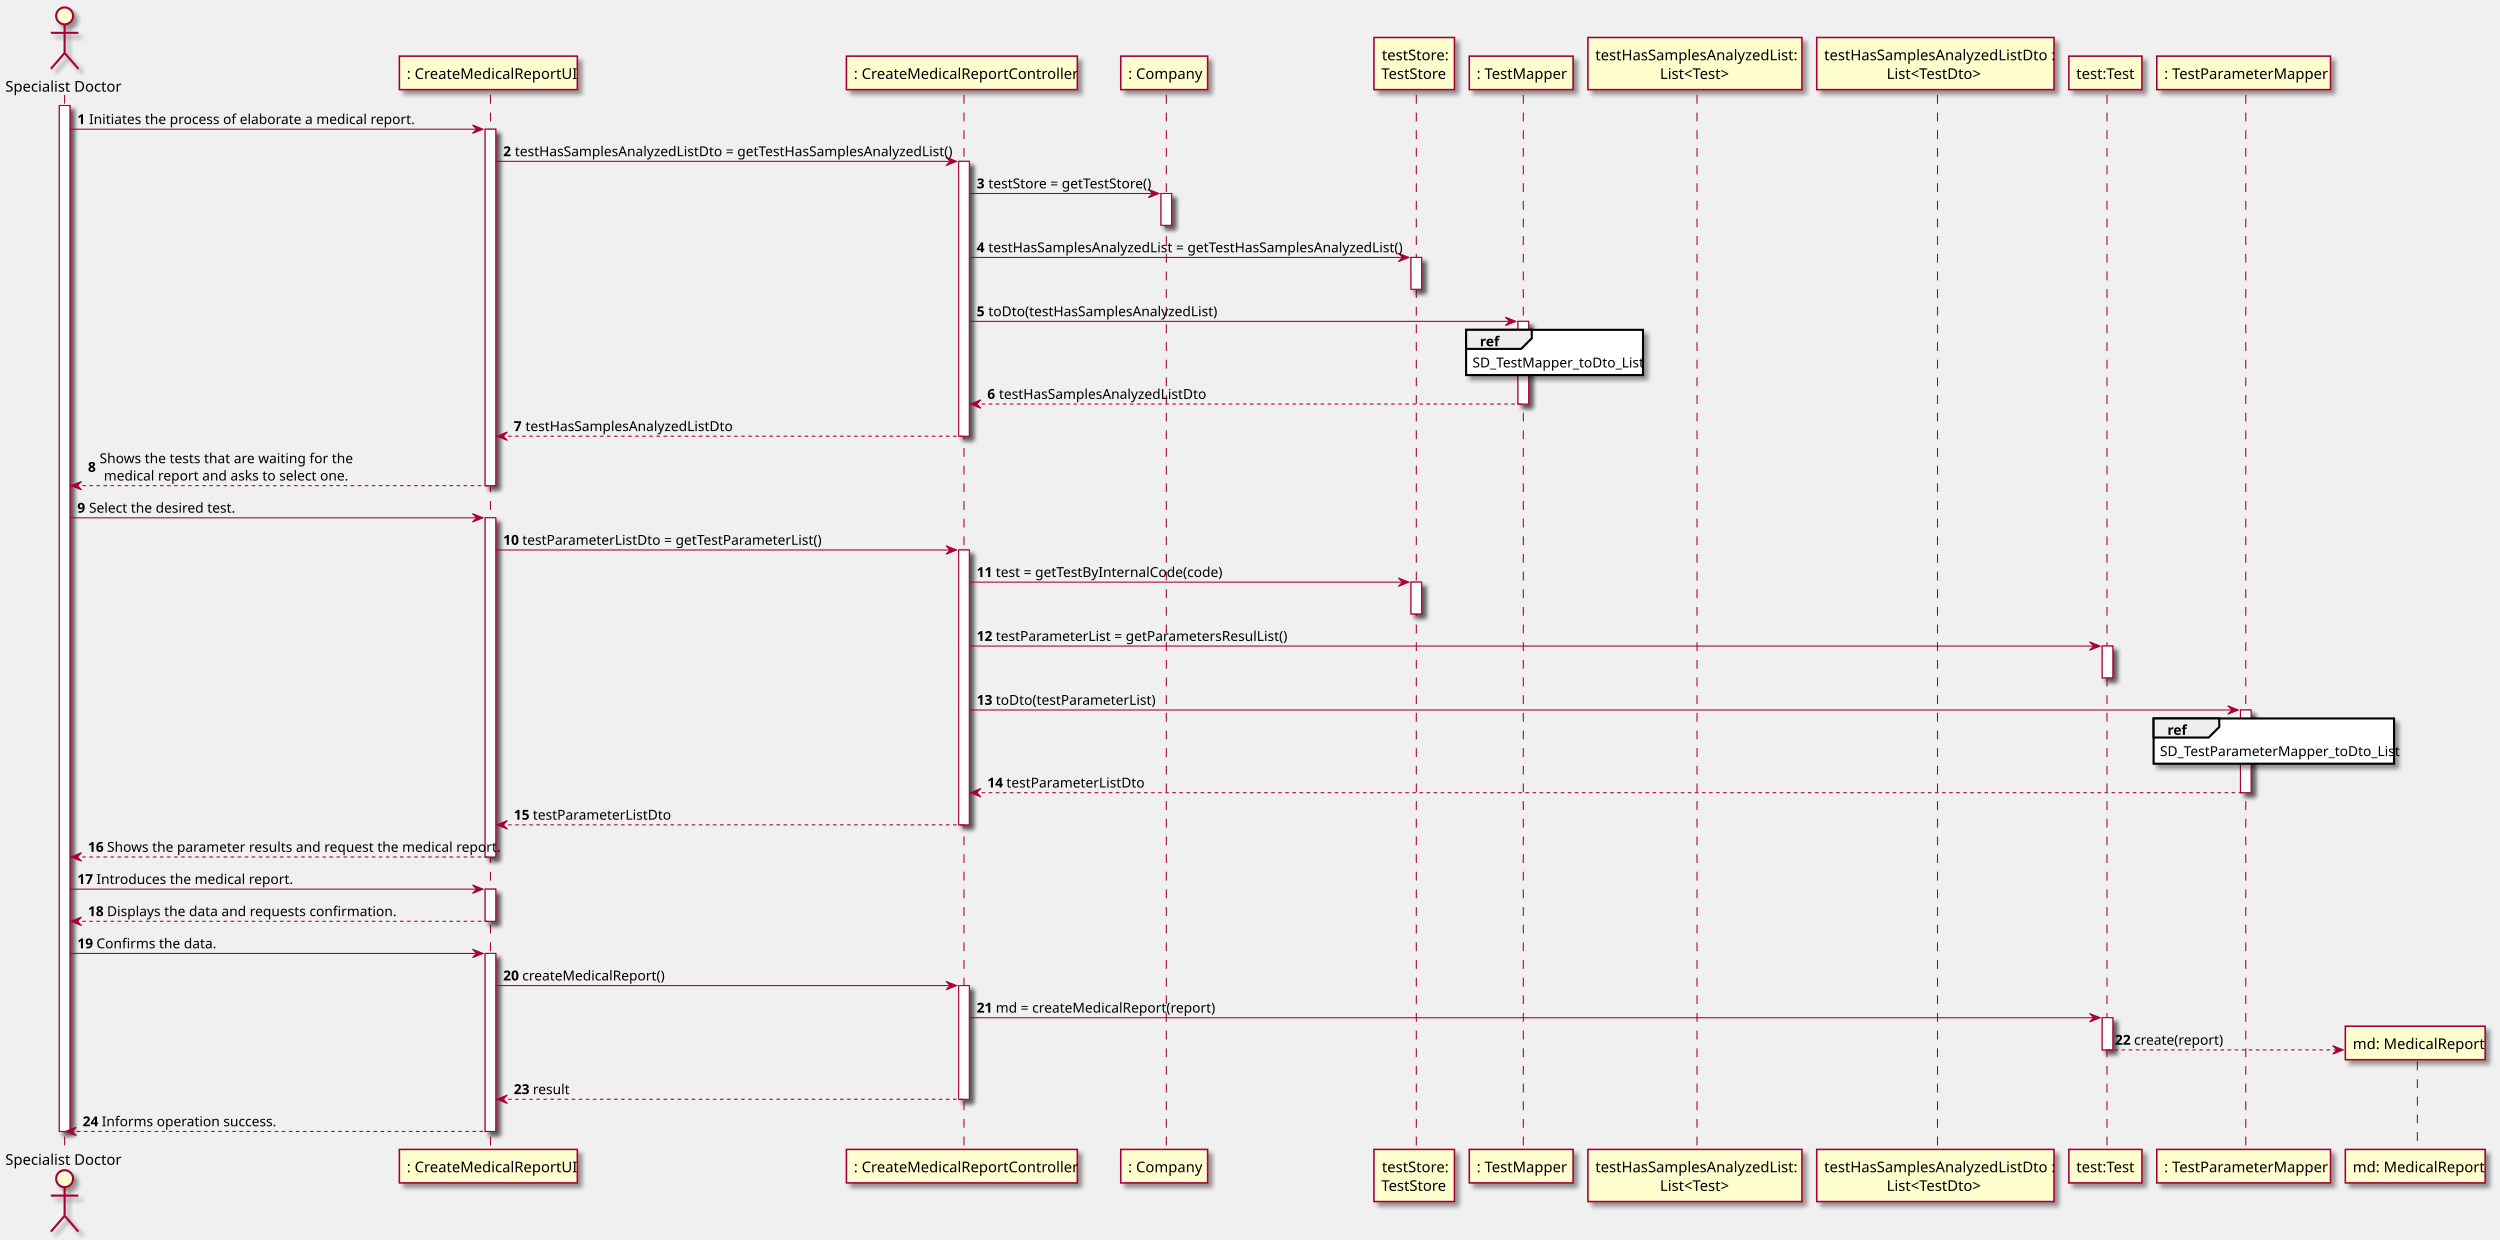
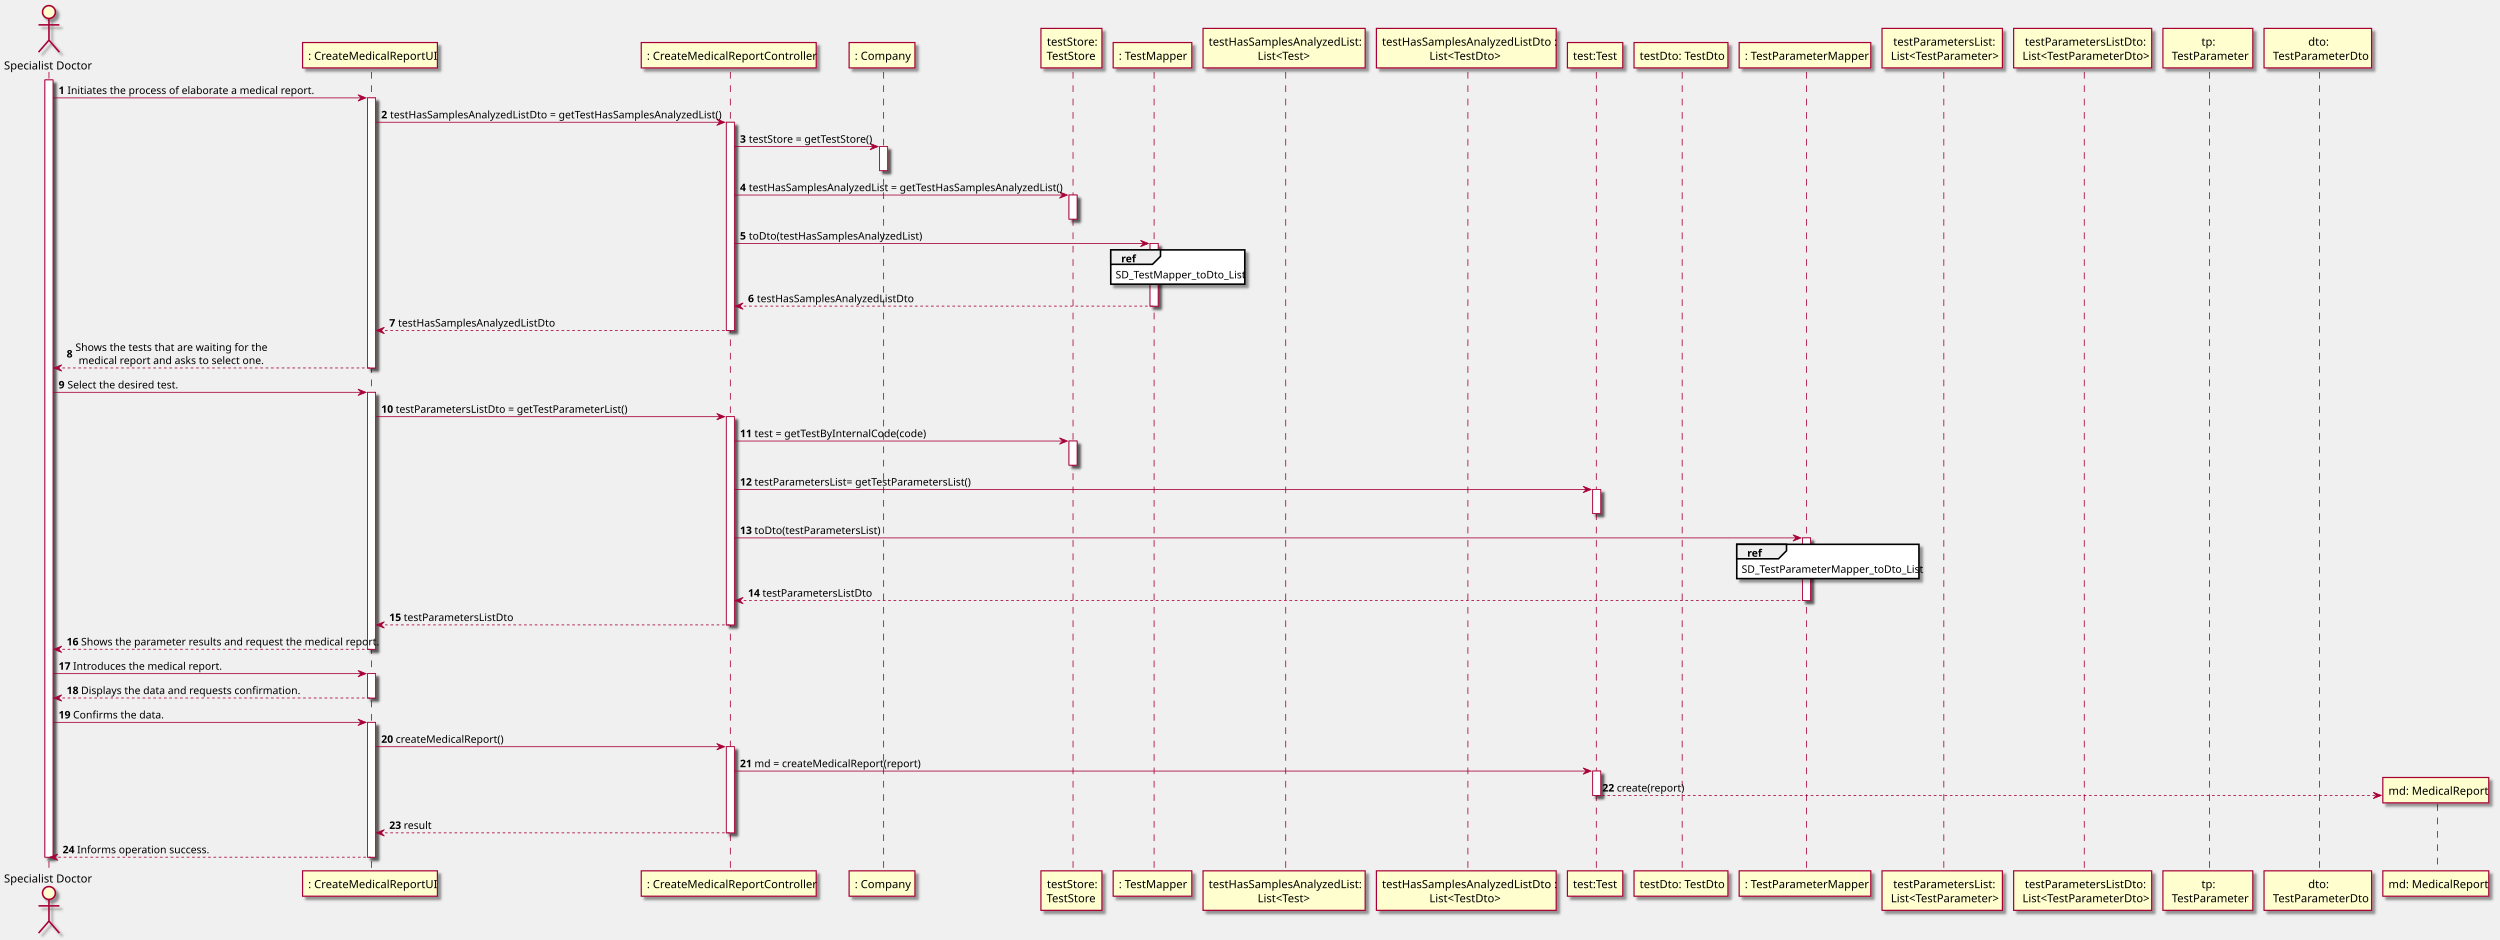
- <svg xmlns="http://www.w3.org/2000/svg" contentScriptType="application/ecmascript" contentStyleType="text/css" height="702.6px" preserveAspectRatio="none" style="width:1416px;height:702px;" version="1.1" viewBox="0 0 1416 702" width="1416px" zoomAndPan="magnify">
+ <svg xmlns="http://www.w3.org/2000/svg" contentScriptType="application/ecmascript" contentStyleType="text/css" height="702.6px" preserveAspectRatio="none" style="width:1869px;height:702px;" version="1.1" viewBox="0 0 1869 702" width="1869px" zoomAndPan="magnify">
  <defs>
-     <filter height="300%" id="fnhx0yr4req5r" width="300%" x="-1" y="-1">
+     <filter height="300%" id="f1tur1dtdpyw8c" width="300%" x="-1" y="-1">
      <feGaussianBlur result="blurOut" stdDeviation="1.2" />
      <feColorMatrix in="blurOut" result="blurOut2" type="matrix" values="0 0 0 0 0 0 0 0 0 0 0 0 0 0 0 0 0 0 .4 0" />
      <feOffset dx="2.4" dy="2.4" in="blurOut2" result="blurOut3" />
      <feBlend in="SourceGraphic" in2="blurOut3" mode="normal" />
    </filter>
  </defs>
  <g>
-     <rect fill="#FFFFFF" filter="url(#fnhx0yr4req5r)" height="581.072" style="stroke:#A80036;stroke-width:0.6;" width="6" x="33.6" y="59.766" />
-     <rect fill="#FFFFFF" filter="url(#fnhx0yr4req5r)" height="201.909" style="stroke:#A80036;stroke-width:0.6;" width="6" x="274.8" y="73.177" />
-     <rect fill="#FFFFFF" filter="url(#fnhx0yr4req5r)" height="192.098" style="stroke:#A80036;stroke-width:0.6;" width="6" x="274.8" y="293.297" />
-     <rect fill="#FFFFFF" filter="url(#fnhx0yr4req5r)" height="18.211" style="stroke:#A80036;stroke-width:0.6;" width="6" x="274.8" y="503.606" />
-     <rect fill="#FFFFFF" filter="url(#fnhx0yr4req5r)" height="100.809" style="stroke:#A80036;stroke-width:0.6;" width="6" x="274.8" y="540.028" />
-     <rect fill="#FFFFFF" filter="url(#fnhx0yr4req5r)" height="155.677" style="stroke:#A80036;stroke-width:0.6;" width="6" x="543" y="91.388" />
-     <rect fill="#FFFFFF" filter="url(#fnhx0yr4req5r)" height="155.677" style="stroke:#A80036;stroke-width:0.6;" width="6" x="543" y="311.508" />
-     <rect fill="#FFFFFF" filter="url(#fnhx0yr4req5r)" height="64.388" style="stroke:#A80036;stroke-width:0.6;" width="6" x="543" y="558.239" />
-     <rect fill="#FFFFFF" filter="url(#fnhx0yr4req5r)" height="18" style="stroke:#A80036;stroke-width:0.6;" width="6" x="657.6" y="109.598" />
-     <rect fill="#FFFFFF" filter="url(#fnhx0yr4req5r)" height="18" style="stroke:#A80036;stroke-width:0.6;" width="6" x="799.2" y="145.809" />
-     <rect fill="#FFFFFF" filter="url(#fnhx0yr4req5r)" height="18" style="stroke:#A80036;stroke-width:0.6;" width="6" x="799.2" y="329.719" />
-     <rect fill="#FFFFFF" filter="url(#fnhx0yr4req5r)" height="46.833" style="stroke:#A80036;stroke-width:0.6;" width="6" x="859.8" y="182.02" />
-     <rect fill="#FFFFFF" filter="url(#fnhx0yr4req5r)" height="18" style="stroke:#A80036;stroke-width:0.6;" width="6" x="1190.7" y="365.93" />
-     <rect fill="#FFFFFF" filter="url(#fnhx0yr4req5r)" height="18.211" style="stroke:#A80036;stroke-width:0.6;" width="6" x="1190.7" y="576.45" />
-     <rect fill="#FFFFFF" filter="url(#fnhx0yr4req5r)" height="46.833" style="stroke:#A80036;stroke-width:0.6;" width="6" x="1269" y="402.141" />
+     <rect fill="#FFFFFF" filter="url(#f1tur1dtdpyw8c)" height="581.072" style="stroke:#A80036;stroke-width:0.6;" width="6" x="33.6" y="59.766" />
+     <rect fill="#FFFFFF" filter="url(#f1tur1dtdpyw8c)" height="201.909" style="stroke:#A80036;stroke-width:0.6;" width="6" x="274.8" y="73.177" />
+     <rect fill="#FFFFFF" filter="url(#f1tur1dtdpyw8c)" height="192.098" style="stroke:#A80036;stroke-width:0.6;" width="6" x="274.8" y="293.297" />
+     <rect fill="#FFFFFF" filter="url(#f1tur1dtdpyw8c)" height="18.211" style="stroke:#A80036;stroke-width:0.6;" width="6" x="274.8" y="503.606" />
+     <rect fill="#FFFFFF" filter="url(#f1tur1dtdpyw8c)" height="100.809" style="stroke:#A80036;stroke-width:0.6;" width="6" x="274.8" y="540.028" />
+     <rect fill="#FFFFFF" filter="url(#f1tur1dtdpyw8c)" height="155.677" style="stroke:#A80036;stroke-width:0.6;" width="6" x="543" y="91.388" />
+     <rect fill="#FFFFFF" filter="url(#f1tur1dtdpyw8c)" height="155.677" style="stroke:#A80036;stroke-width:0.6;" width="6" x="543" y="311.508" />
+     <rect fill="#FFFFFF" filter="url(#f1tur1dtdpyw8c)" height="64.388" style="stroke:#A80036;stroke-width:0.6;" width="6" x="543" y="558.239" />
+     <rect fill="#FFFFFF" filter="url(#f1tur1dtdpyw8c)" height="18" style="stroke:#A80036;stroke-width:0.6;" width="6" x="657.6" y="109.598" />
+     <rect fill="#FFFFFF" filter="url(#f1tur1dtdpyw8c)" height="18" style="stroke:#A80036;stroke-width:0.6;" width="6" x="799.2" y="145.809" />
+     <rect fill="#FFFFFF" filter="url(#f1tur1dtdpyw8c)" height="18" style="stroke:#A80036;stroke-width:0.6;" width="6" x="799.2" y="329.719" />
+     <rect fill="#FFFFFF" filter="url(#f1tur1dtdpyw8c)" height="46.833" style="stroke:#A80036;stroke-width:0.6;" width="6" x="859.8" y="182.02" />
+     <rect fill="#FFFFFF" filter="url(#f1tur1dtdpyw8c)" height="18" style="stroke:#A80036;stroke-width:0.6;" width="6" x="1190.7" y="365.93" />
+     <rect fill="#FFFFFF" filter="url(#f1tur1dtdpyw8c)" height="18.211" style="stroke:#A80036;stroke-width:0.6;" width="6" x="1190.7" y="576.45" />
+     <rect fill="#FFFFFF" filter="url(#f1tur1dtdpyw8c)" height="46.833" style="stroke:#A80036;stroke-width:0.6;" width="6" x="1347.6" y="402.141" />
    <line style="stroke:#A80036;stroke-width:0.6;stroke-dasharray:5.0,5.0;" x1="36.6" x2="36.6" y1="53.766" y2="651.638" />
    <line style="stroke:#A80036;stroke-width:0.6;stroke-dasharray:5.0,5.0;" x1="277.8" x2="277.8" y1="53.766" y2="651.638" />
    <line style="stroke:#A80036;stroke-width:0.6;stroke-dasharray:5.0,5.0;" x1="546" x2="546" y1="53.766" y2="651.638" />
    <line style="stroke:#A80036;stroke-width:0.6;stroke-dasharray:5.0,5.0;" x1="660.6" x2="660.6" y1="53.766" y2="651.638" />
    <line style="stroke:#A80036;stroke-width:0.6;stroke-dasharray:5.0,5.0;" x1="802.2" x2="802.2" y1="53.766" y2="651.638" />
    <line style="stroke:#A80036;stroke-width:0.6;stroke-dasharray:5.0,5.0;" x1="862.8" x2="862.8" y1="53.766" y2="651.638" />
    <line style="stroke:#A80036;stroke-width:0.6;stroke-dasharray:5.0,5.0;" x1="961.2" x2="961.2" y1="53.766" y2="651.638" />
    <line style="stroke:#A80036;stroke-width:0.6;stroke-dasharray:5.0,5.0;" x1="1097.4" x2="1097.4" y1="53.766" y2="651.638" />
    <line style="stroke:#A80036;stroke-width:0.6;stroke-dasharray:5.0,5.0;" x1="1193.4" x2="1193.4" y1="53.766" y2="651.638" />
-     <line style="stroke:#A80036;stroke-width:0.6;stroke-dasharray:5.0,5.0;" x1="1272" x2="1272" y1="53.766" y2="651.638" />
-     <line style="stroke:#A80036;stroke-width:0.6;stroke-dasharray:5.0,5.0;" x1="1369.2" x2="1369.2" y1="601.233" y2="651.638" />
+     <line style="stroke:#A80036;stroke-width:0.6;stroke-dasharray:5.0,5.0;" x1="1257.6" x2="1257.6" y1="53.766" y2="651.638" />
+     <line style="stroke:#A80036;stroke-width:0.6;stroke-dasharray:5.0,5.0;" x1="1350.6" x2="1350.6" y1="53.766" y2="651.638" />
+     <line style="stroke:#A80036;stroke-width:0.6;stroke-dasharray:5.0,5.0;" x1="1453.2" x2="1453.2" y1="53.766" y2="651.638" />
+     <line style="stroke:#A80036;stroke-width:0.6;stroke-dasharray:5.0,5.0;" x1="1558.2" x2="1558.2" y1="53.766" y2="651.638" />
+     <line style="stroke:#A80036;stroke-width:0.6;stroke-dasharray:5.0,5.0;" x1="1651.8" x2="1651.8" y1="53.766" y2="651.638" />
+     <line style="stroke:#A80036;stroke-width:0.6;stroke-dasharray:5.0,5.0;" x1="1734" x2="1734" y1="53.766" y2="651.638" />
+     <line style="stroke:#A80036;stroke-width:0.6;stroke-dasharray:5.0,5.0;" x1="1822.2" x2="1822.2" y1="601.233" y2="651.638" />
    <text fill="#000000" font-family="sans-serif" font-size="8.4" lengthAdjust="spacing" textLength="63.6" x="3" y="51.92">Specialist Doctor</text>
-     <ellipse cx="36.6" cy="9" fill="#FEFECE" filter="url(#fnhx0yr4req5r)" rx="4.8" ry="4.8" style="stroke:#A80036;stroke-width:1.2;" />
-     <path d="M36.6,13.8 L36.6,30 M28.8,18.6 L44.4,18.6 M36.6,30 L28.8,39 M36.6,30 L44.4,39 " fill="none" filter="url(#fnhx0yr4req5r)" style="stroke:#A80036;stroke-width:1.2;" />
+     <ellipse cx="36.6" cy="9" fill="#FEFECE" filter="url(#f1tur1dtdpyw8c)" rx="4.8" ry="4.8" style="stroke:#A80036;stroke-width:1.2;" />
+     <path d="M36.6,13.8 L36.6,30 M28.8,18.6 L44.4,18.6 M36.6,30 L28.8,39 M36.6,30 L44.4,39 " fill="none" filter="url(#f1tur1dtdpyw8c)" style="stroke:#A80036;stroke-width:1.2;" />
    <text fill="#000000" font-family="sans-serif" font-size="8.4" lengthAdjust="spacing" textLength="63.6" x="3" y="659.757">Specialist Doctor</text>
-     <ellipse cx="36.6" cy="667.603" fill="#FEFECE" filter="url(#fnhx0yr4req5r)" rx="4.8" ry="4.8" style="stroke:#A80036;stroke-width:1.2;" />
-     <path d="M36.6,672.403 L36.6,688.603 M28.8,677.203 L44.4,677.203 M36.6,688.603 L28.8,697.603 M36.6,688.603 L44.4,697.603 " fill="none" filter="url(#fnhx0yr4req5r)" style="stroke:#A80036;stroke-width:1.2;" />
-     <rect fill="#FEFECE" filter="url(#fnhx0yr4req5r)" height="18.966" style="stroke:#A80036;stroke-width:0.9;" width="100.8" x="226.2" y="31.8" />
+     <ellipse cx="36.6" cy="667.603" fill="#FEFECE" filter="url(#f1tur1dtdpyw8c)" rx="4.8" ry="4.8" style="stroke:#A80036;stroke-width:1.2;" />
+     <path d="M36.6,672.403 L36.6,688.603 M28.8,677.203 L44.4,677.203 M36.6,688.603 L28.8,697.603 M36.6,688.603 L44.4,697.603 " fill="none" filter="url(#f1tur1dtdpyw8c)" style="stroke:#A80036;stroke-width:1.2;" />
+     <rect fill="#FEFECE" filter="url(#f1tur1dtdpyw8c)" height="18.966" style="stroke:#A80036;stroke-width:0.9;" width="100.8" x="226.2" y="31.8" />
    <text fill="#000000" font-family="sans-serif" font-size="8.4" lengthAdjust="spacing" textLength="92.4" x="230.4" y="44.72">: CreateMedicalReportUI</text>
-     <rect fill="#FEFECE" filter="url(#fnhx0yr4req5r)" height="18.966" style="stroke:#A80036;stroke-width:0.9;" width="100.8" x="226.2" y="651.038" />
+     <rect fill="#FEFECE" filter="url(#f1tur1dtdpyw8c)" height="18.966" style="stroke:#A80036;stroke-width:0.9;" width="100.8" x="226.2" y="651.038" />
    <text fill="#000000" font-family="sans-serif" font-size="8.4" lengthAdjust="spacing" textLength="92.4" x="230.4" y="663.957">: CreateMedicalReportUI</text>
-     <rect fill="#FEFECE" filter="url(#fnhx0yr4req5r)" height="18.966" style="stroke:#A80036;stroke-width:0.9;" width="130.8" x="479.4" y="31.8" />
+     <rect fill="#FEFECE" filter="url(#f1tur1dtdpyw8c)" height="18.966" style="stroke:#A80036;stroke-width:0.9;" width="130.8" x="479.4" y="31.8" />
    <text fill="#000000" font-family="sans-serif" font-size="8.4" lengthAdjust="spacing" textLength="122.4" x="483.6" y="44.72">: CreateMedicalReportController</text>
-     <rect fill="#FEFECE" filter="url(#fnhx0yr4req5r)" height="18.966" style="stroke:#A80036;stroke-width:0.9;" width="130.8" x="479.4" y="651.038" />
+     <rect fill="#FEFECE" filter="url(#f1tur1dtdpyw8c)" height="18.966" style="stroke:#A80036;stroke-width:0.9;" width="130.8" x="479.4" y="651.038" />
    <text fill="#000000" font-family="sans-serif" font-size="8.4" lengthAdjust="spacing" textLength="122.4" x="483.6" y="663.957">: CreateMedicalReportController</text>
-     <rect fill="#FEFECE" filter="url(#fnhx0yr4req5r)" height="18.966" style="stroke:#A80036;stroke-width:0.9;" width="49.2" x="634.8" y="31.8" />
+     <rect fill="#FEFECE" filter="url(#f1tur1dtdpyw8c)" height="18.966" style="stroke:#A80036;stroke-width:0.9;" width="49.2" x="634.8" y="31.8" />
    <text fill="#000000" font-family="sans-serif" font-size="8.4" lengthAdjust="spacing" textLength="40.8" x="639" y="44.72">: Company</text>
-     <rect fill="#FEFECE" filter="url(#fnhx0yr4req5r)" height="18.966" style="stroke:#A80036;stroke-width:0.9;" width="49.2" x="634.8" y="651.038" />
+     <rect fill="#FEFECE" filter="url(#f1tur1dtdpyw8c)" height="18.966" style="stroke:#A80036;stroke-width:0.9;" width="49.2" x="634.8" y="651.038" />
    <text fill="#000000" font-family="sans-serif" font-size="8.4" lengthAdjust="spacing" textLength="40.8" x="639" y="663.957">: Company</text>
-     <rect fill="#FEFECE" filter="url(#fnhx0yr4req5r)" height="29.531" style="stroke:#A80036;stroke-width:0.9;" width="45.6" x="778.2" y="21.234" />
+     <rect fill="#FEFECE" filter="url(#f1tur1dtdpyw8c)" height="29.531" style="stroke:#A80036;stroke-width:0.9;" width="45.6" x="778.2" y="21.234" />
    <text fill="#000000" font-family="sans-serif" font-size="8.4" lengthAdjust="spacing" textLength="36.6" x="782.7" y="34.154">testStore:</text>
    <text fill="#000000" font-family="sans-serif" font-size="8.4" lengthAdjust="spacing" textLength="37.2" x="782.4" y="44.72">TestStore</text>
-     <rect fill="#FEFECE" filter="url(#fnhx0yr4req5r)" height="29.531" style="stroke:#A80036;stroke-width:0.9;" width="45.6" x="778.2" y="651.038" />
+     <rect fill="#FEFECE" filter="url(#f1tur1dtdpyw8c)" height="29.531" style="stroke:#A80036;stroke-width:0.9;" width="45.6" x="778.2" y="651.038" />
    <text fill="#000000" font-family="sans-serif" font-size="8.4" lengthAdjust="spacing" textLength="36.6" x="782.7" y="663.957">testStore:</text>
    <text fill="#000000" font-family="sans-serif" font-size="8.4" lengthAdjust="spacing" textLength="37.2" x="782.4" y="674.523">TestStore</text>
-     <rect fill="#FEFECE" filter="url(#fnhx0yr4req5r)" height="18.966" style="stroke:#A80036;stroke-width:0.9;" width="58.8" x="832.2" y="31.8" />
+     <rect fill="#FEFECE" filter="url(#f1tur1dtdpyw8c)" height="18.966" style="stroke:#A80036;stroke-width:0.9;" width="58.8" x="832.2" y="31.8" />
    <text fill="#000000" font-family="sans-serif" font-size="8.4" lengthAdjust="spacing" textLength="50.4" x="836.4" y="44.72">: TestMapper</text>
-     <rect fill="#FEFECE" filter="url(#fnhx0yr4req5r)" height="18.966" style="stroke:#A80036;stroke-width:0.9;" width="58.8" x="832.2" y="651.038" />
+     <rect fill="#FEFECE" filter="url(#f1tur1dtdpyw8c)" height="18.966" style="stroke:#A80036;stroke-width:0.9;" width="58.8" x="832.2" y="651.038" />
    <text fill="#000000" font-family="sans-serif" font-size="8.4" lengthAdjust="spacing" textLength="50.4" x="836.4" y="663.957">: TestMapper</text>
-     <rect fill="#FEFECE" filter="url(#fnhx0yr4req5r)" height="29.531" style="stroke:#A80036;stroke-width:0.9;" width="121.2" x="899.4" y="21.234" />
+     <rect fill="#FEFECE" filter="url(#f1tur1dtdpyw8c)" height="29.531" style="stroke:#A80036;stroke-width:0.9;" width="121.2" x="899.4" y="21.234" />
    <text fill="#000000" font-family="sans-serif" font-size="8.4" lengthAdjust="spacing" textLength="110.4" x="903.6" y="34.154">testHasSamplesAnalyzedList:</text>
    <text fill="#000000" font-family="sans-serif" font-size="8.4" lengthAdjust="spacing" textLength="39.6" x="940.2" y="44.72">List&lt;Test&gt;</text>
-     <rect fill="#FEFECE" filter="url(#fnhx0yr4req5r)" height="29.531" style="stroke:#A80036;stroke-width:0.9;" width="121.2" x="899.4" y="651.038" />
+     <rect fill="#FEFECE" filter="url(#f1tur1dtdpyw8c)" height="29.531" style="stroke:#A80036;stroke-width:0.9;" width="121.2" x="899.4" y="651.038" />
    <text fill="#000000" font-family="sans-serif" font-size="8.4" lengthAdjust="spacing" textLength="110.4" x="903.6" y="663.957">testHasSamplesAnalyzedList:</text>
    <text fill="#000000" font-family="sans-serif" font-size="8.4" lengthAdjust="spacing" textLength="39.6" x="940.2" y="674.523">List&lt;Test&gt;</text>
-     <rect fill="#FEFECE" filter="url(#fnhx0yr4req5r)" height="29.531" style="stroke:#A80036;stroke-width:0.9;" width="134.4" x="1029" y="21.234" />
+     <rect fill="#FEFECE" filter="url(#f1tur1dtdpyw8c)" height="29.531" style="stroke:#A80036;stroke-width:0.9;" width="134.4" x="1029" y="21.234" />
    <text fill="#000000" font-family="sans-serif" font-size="8.4" lengthAdjust="spacing" textLength="126" x="1033.2" y="34.154">testHasSamplesAnalyzedListDto :</text>
    <text fill="#000000" font-family="sans-serif" font-size="8.4" lengthAdjust="spacing" textLength="52.8" x="1068.6" y="44.72">List&lt;TestDto&gt;</text>
-     <rect fill="#FEFECE" filter="url(#fnhx0yr4req5r)" height="29.531" style="stroke:#A80036;stroke-width:0.9;" width="134.4" x="1029" y="651.038" />
+     <rect fill="#FEFECE" filter="url(#f1tur1dtdpyw8c)" height="29.531" style="stroke:#A80036;stroke-width:0.9;" width="134.4" x="1029" y="651.038" />
    <text fill="#000000" font-family="sans-serif" font-size="8.4" lengthAdjust="spacing" textLength="126" x="1033.2" y="663.957">testHasSamplesAnalyzedListDto :</text>
    <text fill="#000000" font-family="sans-serif" font-size="8.4" lengthAdjust="spacing" textLength="52.8" x="1068.6" y="674.523">List&lt;TestDto&gt;</text>
-     <rect fill="#FEFECE" filter="url(#fnhx0yr4req5r)" height="18.966" style="stroke:#A80036;stroke-width:0.9;" width="41.4" x="1171.8" y="31.8" />
+     <rect fill="#FEFECE" filter="url(#f1tur1dtdpyw8c)" height="18.966" style="stroke:#A80036;stroke-width:0.9;" width="41.4" x="1171.8" y="31.8" />
    <text fill="#000000" font-family="sans-serif" font-size="8.4" lengthAdjust="spacing" textLength="33" x="1176" y="44.72">test:Test</text>
-     <rect fill="#FEFECE" filter="url(#fnhx0yr4req5r)" height="18.966" style="stroke:#A80036;stroke-width:0.9;" width="41.4" x="1171.8" y="651.038" />
+     <rect fill="#FEFECE" filter="url(#f1tur1dtdpyw8c)" height="18.966" style="stroke:#A80036;stroke-width:0.9;" width="41.4" x="1171.8" y="651.038" />
    <text fill="#000000" font-family="sans-serif" font-size="8.4" lengthAdjust="spacing" textLength="33" x="1176" y="663.957">test:Test</text>
-     <rect fill="#FEFECE" filter="url(#fnhx0yr4req5r)" height="18.966" style="stroke:#A80036;stroke-width:0.9;" width="98.4" x="1221.6" y="31.8" />
-     <text fill="#000000" font-family="sans-serif" font-size="8.4" lengthAdjust="spacing" textLength="90" x="1225.8" y="44.72">: TestParameterMapper</text>
-     <rect fill="#FEFECE" filter="url(#fnhx0yr4req5r)" height="18.966" style="stroke:#A80036;stroke-width:0.9;" width="98.4" x="1221.6" y="651.038" />
-     <text fill="#000000" font-family="sans-serif" font-size="8.4" lengthAdjust="spacing" textLength="90" x="1225.8" y="663.957">: TestParameterMapper</text>
-     <rect fill="#FEFECE" filter="url(#fnhx0yr4req5r)" height="18.966" style="stroke:#A80036;stroke-width:0.9;" width="79.2" x="1328.4" y="651.038" />
-     <text fill="#000000" font-family="sans-serif" font-size="8.4" lengthAdjust="spacing" textLength="70.8" x="1332.6" y="663.957">md: MedicalReport</text>
-     <rect fill="#FFFFFF" filter="url(#fnhx0yr4req5r)" height="581.072" style="stroke:#A80036;stroke-width:0.6;" width="6" x="33.6" y="59.766" />
-     <rect fill="#FFFFFF" filter="url(#fnhx0yr4req5r)" height="201.909" style="stroke:#A80036;stroke-width:0.6;" width="6" x="274.8" y="73.177" />
-     <rect fill="#FFFFFF" filter="url(#fnhx0yr4req5r)" height="192.098" style="stroke:#A80036;stroke-width:0.6;" width="6" x="274.8" y="293.297" />
-     <rect fill="#FFFFFF" filter="url(#fnhx0yr4req5r)" height="18.211" style="stroke:#A80036;stroke-width:0.6;" width="6" x="274.8" y="503.606" />
-     <rect fill="#FFFFFF" filter="url(#fnhx0yr4req5r)" height="100.809" style="stroke:#A80036;stroke-width:0.6;" width="6" x="274.8" y="540.028" />
-     <rect fill="#FFFFFF" filter="url(#fnhx0yr4req5r)" height="155.677" style="stroke:#A80036;stroke-width:0.6;" width="6" x="543" y="91.388" />
-     <rect fill="#FFFFFF" filter="url(#fnhx0yr4req5r)" height="155.677" style="stroke:#A80036;stroke-width:0.6;" width="6" x="543" y="311.508" />
-     <rect fill="#FFFFFF" filter="url(#fnhx0yr4req5r)" height="64.388" style="stroke:#A80036;stroke-width:0.6;" width="6" x="543" y="558.239" />
-     <rect fill="#FFFFFF" filter="url(#fnhx0yr4req5r)" height="18" style="stroke:#A80036;stroke-width:0.6;" width="6" x="657.6" y="109.598" />
-     <rect fill="#FFFFFF" filter="url(#fnhx0yr4req5r)" height="18" style="stroke:#A80036;stroke-width:0.6;" width="6" x="799.2" y="145.809" />
-     <rect fill="#FFFFFF" filter="url(#fnhx0yr4req5r)" height="18" style="stroke:#A80036;stroke-width:0.6;" width="6" x="799.2" y="329.719" />
-     <rect fill="#FFFFFF" filter="url(#fnhx0yr4req5r)" height="46.833" style="stroke:#A80036;stroke-width:0.6;" width="6" x="859.8" y="182.02" />
-     <rect fill="#FFFFFF" filter="url(#fnhx0yr4req5r)" height="18" style="stroke:#A80036;stroke-width:0.6;" width="6" x="1190.7" y="365.93" />
-     <rect fill="#FFFFFF" filter="url(#fnhx0yr4req5r)" height="18.211" style="stroke:#A80036;stroke-width:0.6;" width="6" x="1190.7" y="576.45" />
-     <rect fill="#FFFFFF" filter="url(#fnhx0yr4req5r)" height="46.833" style="stroke:#A80036;stroke-width:0.6;" width="6" x="1269" y="402.141" />
+     <rect fill="#FEFECE" filter="url(#f1tur1dtdpyw8c)" height="18.966" style="stroke:#A80036;stroke-width:0.9;" width="70.2" x="1221.6" y="31.8" />
+     <text fill="#000000" font-family="sans-serif" font-size="8.4" lengthAdjust="spacing" textLength="61.8" x="1225.8" y="44.72">testDto: TestDto</text>
+     <rect fill="#FEFECE" filter="url(#f1tur1dtdpyw8c)" height="18.966" style="stroke:#A80036;stroke-width:0.9;" width="70.2" x="1221.6" y="651.038" />
+     <text fill="#000000" font-family="sans-serif" font-size="8.4" lengthAdjust="spacing" textLength="61.8" x="1225.8" y="663.957">testDto: TestDto</text>
+     <rect fill="#FEFECE" filter="url(#f1tur1dtdpyw8c)" height="18.966" style="stroke:#A80036;stroke-width:0.9;" width="98.4" x="1300.2" y="31.8" />
+     <text fill="#000000" font-family="sans-serif" font-size="8.4" lengthAdjust="spacing" textLength="90" x="1304.4" y="44.72">: TestParameterMapper</text>
+     <rect fill="#FEFECE" filter="url(#f1tur1dtdpyw8c)" height="18.966" style="stroke:#A80036;stroke-width:0.9;" width="98.4" x="1300.2" y="651.038" />
+     <text fill="#000000" font-family="sans-serif" font-size="8.4" lengthAdjust="spacing" textLength="90" x="1304.4" y="663.957">: TestParameterMapper</text>
+     <rect fill="#FEFECE" filter="url(#f1tur1dtdpyw8c)" height="29.531" style="stroke:#A80036;stroke-width:0.9;" width="90" x="1407" y="21.234" />
+     <text fill="#000000" font-family="sans-serif" font-size="8.4" lengthAdjust="spacing" textLength="73.2" x="1415.4" y="34.154">testParametersList:</text>
+     <text fill="#000000" font-family="sans-serif" font-size="8.4" lengthAdjust="spacing" textLength="79.2" x="1413.6" y="44.72">List&lt;TestParameter&gt;</text>
+     <rect fill="#FEFECE" filter="url(#f1tur1dtdpyw8c)" height="29.531" style="stroke:#A80036;stroke-width:0.9;" width="90" x="1407" y="651.038" />
+     <text fill="#000000" font-family="sans-serif" font-size="8.4" lengthAdjust="spacing" textLength="73.2" x="1415.4" y="663.957">testParametersList:</text>
+     <text fill="#000000" font-family="sans-serif" font-size="8.4" lengthAdjust="spacing" textLength="79.2" x="1413.6" y="674.523">List&lt;TestParameter&gt;</text>
+     <rect fill="#FEFECE" filter="url(#f1tur1dtdpyw8c)" height="29.531" style="stroke:#A80036;stroke-width:0.9;" width="103.2" x="1505.4" y="21.234" />
+     <text fill="#000000" font-family="sans-serif" font-size="8.4" lengthAdjust="spacing" textLength="86.4" x="1513.8" y="34.154">testParametersListDto:</text>
+     <text fill="#000000" font-family="sans-serif" font-size="8.4" lengthAdjust="spacing" textLength="92.4" x="1512" y="44.72">List&lt;TestParameterDto&gt;</text>
+     <rect fill="#FEFECE" filter="url(#f1tur1dtdpyw8c)" height="29.531" style="stroke:#A80036;stroke-width:0.9;" width="103.2" x="1505.4" y="651.038" />
+     <text fill="#000000" font-family="sans-serif" font-size="8.4" lengthAdjust="spacing" textLength="86.4" x="1513.8" y="663.957">testParametersListDto:</text>
+     <text fill="#000000" font-family="sans-serif" font-size="8.4" lengthAdjust="spacing" textLength="92.4" x="1512" y="674.523">List&lt;TestParameterDto&gt;</text>
+     <rect fill="#FEFECE" filter="url(#f1tur1dtdpyw8c)" height="29.531" style="stroke:#A80036;stroke-width:0.9;" width="67.2" x="1617" y="21.234" />
+     <text fill="#000000" font-family="sans-serif" font-size="8.4" lengthAdjust="spacing" textLength="9.6" x="1645.8" y="34.154">tp:</text>
+     <text fill="#000000" font-family="sans-serif" font-size="8.4" lengthAdjust="spacing" textLength="56.4" x="1623.6" y="44.72">TestParameter</text>
+     <rect fill="#FEFECE" filter="url(#f1tur1dtdpyw8c)" height="29.531" style="stroke:#A80036;stroke-width:0.9;" width="67.2" x="1617" y="651.038" />
+     <text fill="#000000" font-family="sans-serif" font-size="8.4" lengthAdjust="spacing" textLength="9.6" x="1645.8" y="663.957">tp:</text>
+     <text fill="#000000" font-family="sans-serif" font-size="8.4" lengthAdjust="spacing" textLength="56.4" x="1623.6" y="674.523">TestParameter</text>
+     <rect fill="#FEFECE" filter="url(#f1tur1dtdpyw8c)" height="29.531" style="stroke:#A80036;stroke-width:0.9;" width="80.4" x="1692.6" y="21.234" />
+     <text fill="#000000" font-family="sans-serif" font-size="8.4" lengthAdjust="spacing" textLength="14.4" x="1725.6" y="34.154">dto:</text>
+     <text fill="#000000" font-family="sans-serif" font-size="8.4" lengthAdjust="spacing" textLength="69.6" x="1699.2" y="44.72">TestParameterDto</text>
+     <rect fill="#FEFECE" filter="url(#f1tur1dtdpyw8c)" height="29.531" style="stroke:#A80036;stroke-width:0.9;" width="80.4" x="1692.6" y="651.038" />
+     <text fill="#000000" font-family="sans-serif" font-size="8.4" lengthAdjust="spacing" textLength="14.4" x="1725.6" y="663.957">dto:</text>
+     <text fill="#000000" font-family="sans-serif" font-size="8.4" lengthAdjust="spacing" textLength="69.6" x="1699.2" y="674.523">TestParameterDto</text>
+     <rect fill="#FEFECE" filter="url(#f1tur1dtdpyw8c)" height="18.966" style="stroke:#A80036;stroke-width:0.9;" width="79.2" x="1781.4" y="651.038" />
+     <text fill="#000000" font-family="sans-serif" font-size="8.4" lengthAdjust="spacing" textLength="70.8" x="1785.6" y="663.957">md: MedicalReport</text>
+     <rect fill="#FFFFFF" filter="url(#f1tur1dtdpyw8c)" height="581.072" style="stroke:#A80036;stroke-width:0.6;" width="6" x="33.6" y="59.766" />
+     <rect fill="#FFFFFF" filter="url(#f1tur1dtdpyw8c)" height="201.909" style="stroke:#A80036;stroke-width:0.6;" width="6" x="274.8" y="73.177" />
+     <rect fill="#FFFFFF" filter="url(#f1tur1dtdpyw8c)" height="192.098" style="stroke:#A80036;stroke-width:0.6;" width="6" x="274.8" y="293.297" />
+     <rect fill="#FFFFFF" filter="url(#f1tur1dtdpyw8c)" height="18.211" style="stroke:#A80036;stroke-width:0.6;" width="6" x="274.8" y="503.606" />
+     <rect fill="#FFFFFF" filter="url(#f1tur1dtdpyw8c)" height="100.809" style="stroke:#A80036;stroke-width:0.6;" width="6" x="274.8" y="540.028" />
+     <rect fill="#FFFFFF" filter="url(#f1tur1dtdpyw8c)" height="155.677" style="stroke:#A80036;stroke-width:0.6;" width="6" x="543" y="91.388" />
+     <rect fill="#FFFFFF" filter="url(#f1tur1dtdpyw8c)" height="155.677" style="stroke:#A80036;stroke-width:0.6;" width="6" x="543" y="311.508" />
+     <rect fill="#FFFFFF" filter="url(#f1tur1dtdpyw8c)" height="64.388" style="stroke:#A80036;stroke-width:0.6;" width="6" x="543" y="558.239" />
+     <rect fill="#FFFFFF" filter="url(#f1tur1dtdpyw8c)" height="18" style="stroke:#A80036;stroke-width:0.6;" width="6" x="657.6" y="109.598" />
+     <rect fill="#FFFFFF" filter="url(#f1tur1dtdpyw8c)" height="18" style="stroke:#A80036;stroke-width:0.6;" width="6" x="799.2" y="145.809" />
+     <rect fill="#FFFFFF" filter="url(#f1tur1dtdpyw8c)" height="18" style="stroke:#A80036;stroke-width:0.6;" width="6" x="799.2" y="329.719" />
+     <rect fill="#FFFFFF" filter="url(#f1tur1dtdpyw8c)" height="46.833" style="stroke:#A80036;stroke-width:0.6;" width="6" x="859.8" y="182.02" />
+     <rect fill="#FFFFFF" filter="url(#f1tur1dtdpyw8c)" height="18" style="stroke:#A80036;stroke-width:0.6;" width="6" x="1190.7" y="365.93" />
+     <rect fill="#FFFFFF" filter="url(#f1tur1dtdpyw8c)" height="18.211" style="stroke:#A80036;stroke-width:0.6;" width="6" x="1190.7" y="576.45" />
+     <rect fill="#FFFFFF" filter="url(#f1tur1dtdpyw8c)" height="46.833" style="stroke:#A80036;stroke-width:0.6;" width="6" x="1347.6" y="402.141" />
    <polygon fill="#A80036" points="267.6,70.777,273.6,73.177,267.6,75.577,270,73.177" style="stroke:#A80036;stroke-width:0.6;" />
    <line style="stroke:#A80036;stroke-width:0.6;" x1="39.6" x2="271.2" y1="73.177" y2="73.177" />
    <text fill="#000000" font-family="sans-serif" font-size="7.8" font-weight="bold" lengthAdjust="spacing" textLength="4.2" x="43.8" y="70.263">1</text>
    <text fill="#000000" font-family="sans-serif" font-size="7.8" lengthAdjust="spacing" textLength="173.4" x="50.4" y="70.263">Initiates the process of elaborate a medical report.</text>
    <polygon fill="#A80036" points="535.8,88.987,541.8,91.388,535.8,93.787,538.2,91.388" style="stroke:#A80036;stroke-width:0.6;" />
    <line style="stroke:#A80036;stroke-width:0.6;" x1="280.8" x2="539.4" y1="91.388" y2="91.388" />
    <text fill="#000000" font-family="sans-serif" font-size="7.8" font-weight="bold" lengthAdjust="spacing" textLength="4.2" x="285" y="88.474">2</text>
    <text fill="#000000" font-family="sans-serif" font-size="7.8" lengthAdjust="spacing" textLength="244.2" x="291.6" y="88.474">testHasSamplesAnalyzedListDto = getTestHasSamplesAnalyzedList()</text>
    <polygon fill="#A80036" points="650.4,107.198,656.4,109.598,650.4,111.998,652.8,109.598" style="stroke:#A80036;stroke-width:0.6;" />
    <line style="stroke:#A80036;stroke-width:0.6;" x1="549" x2="654" y1="109.598" y2="109.598" />
    <text fill="#000000" font-family="sans-serif" font-size="7.8" font-weight="bold" lengthAdjust="spacing" textLength="4.2" x="553.2" y="106.685">3</text>
    <text fill="#000000" font-family="sans-serif" font-size="7.8" lengthAdjust="spacing" textLength="90.6" x="559.8" y="106.685">testStore = getTestStore()</text>
    <polygon fill="#A80036" points="792,143.409,798,145.809,792,148.209,794.4,145.809" style="stroke:#A80036;stroke-width:0.6;" />
    <line style="stroke:#A80036;stroke-width:0.6;" x1="549" x2="795.6" y1="145.809" y2="145.809" />
    <text fill="#000000" font-family="sans-serif" font-size="7.8" font-weight="bold" lengthAdjust="spacing" textLength="4.2" x="553.2" y="142.895">4</text>
    <text fill="#000000" font-family="sans-serif" font-size="7.8" lengthAdjust="spacing" textLength="232.2" x="559.8" y="142.895">testHasSamplesAnalyzedList = getTestHasSamplesAnalyzedList()</text>
    <polygon fill="#A80036" points="852.6,179.62,858.6,182.02,852.6,184.42,855,182.02" style="stroke:#A80036;stroke-width:0.6;" />
    <line style="stroke:#A80036;stroke-width:0.6;" x1="549" x2="856.2" y1="182.02" y2="182.02" />
    <text fill="#000000" font-family="sans-serif" font-size="7.8" font-weight="bold" lengthAdjust="spacing" textLength="4.2" x="553.2" y="179.106">5</text>
    <text fill="#000000" font-family="sans-serif" font-size="7.8" lengthAdjust="spacing" textLength="126" x="559.8" y="179.106">toDto(testHasSamplesAnalyzedList)</text>
-     <rect fill="#FFFFFF" filter="url(#fnhx0yr4req5r)" height="25.622" style="stroke:#000000;stroke-width:1.2;" width="100.2" x="830.4" y="186.82" />
+     <rect fill="#FFFFFF" filter="url(#f1tur1dtdpyw8c)" height="25.622" style="stroke:#000000;stroke-width:1.2;" width="100.2" x="830.4" y="186.82" />
    <polygon fill="#EEEEEE" points="830.4,186.82,867.6,186.82,867.6,191.62,861.6,197.62,830.4,197.62,830.4,186.82" style="stroke:#000000;stroke-width:1.2;" />
    <text fill="#000000" font-family="sans-serif" font-size="7.8" font-weight="bold" lengthAdjust="spacing" textLength="10.2" x="838.2" y="196.117">ref</text>
    <text fill="#000000" font-family="sans-serif" font-size="7.8" lengthAdjust="spacing" textLength="95.4" x="834" y="208.117">SD_TestMapper_toDto_List</text>
    <polygon fill="#A80036" points="555.6,226.453,549.6,228.853,555.6,231.253,553.2,228.853" style="stroke:#A80036;stroke-width:0.6;" />
    <line style="stroke:#A80036;stroke-width:0.6;stroke-dasharray:2.0,2.0;" x1="552" x2="862.2" y1="228.853" y2="228.853" />
    <text fill="#000000" font-family="sans-serif" font-size="7.8" font-weight="bold" lengthAdjust="spacing" textLength="4.2" x="559.2" y="225.939">6</text>
    <text fill="#000000" font-family="sans-serif" font-size="7.8" lengthAdjust="spacing" textLength="114.6" x="565.8" y="225.939">testHasSamplesAnalyzedListDto</text>
    <polygon fill="#A80036" points="287.4,244.664,281.4,247.064,287.4,249.464,285,247.064" style="stroke:#A80036;stroke-width:0.6;" />
    <line style="stroke:#A80036;stroke-width:0.6;stroke-dasharray:2.0,2.0;" x1="283.8" x2="545.4" y1="247.064" y2="247.064" />
    <text fill="#000000" font-family="sans-serif" font-size="7.8" font-weight="bold" lengthAdjust="spacing" textLength="4.2" x="291" y="244.15">7</text>
    <text fill="#000000" font-family="sans-serif" font-size="7.8" lengthAdjust="spacing" textLength="114.6" x="297.6" y="244.15">testHasSamplesAnalyzedListDto</text>
    <polygon fill="#A80036" points="46.2,272.686,40.2,275.086,46.2,277.486,43.8,275.086" style="stroke:#A80036;stroke-width:0.6;" />
    <line style="stroke:#A80036;stroke-width:0.6;stroke-dasharray:2.0,2.0;" x1="42.6" x2="277.2" y1="275.086" y2="275.086" />
    <text fill="#000000" font-family="sans-serif" font-size="7.8" font-weight="bold" lengthAdjust="spacing" textLength="4.2" x="49.8" y="267.267">8</text>
    <text fill="#000000" font-family="sans-serif" font-size="7.8" lengthAdjust="spacing" textLength="135.6" x="56.4" y="262.361">Shows the tests that are waiting for the</text>
    <text fill="#000000" font-family="sans-serif" font-size="7.8" lengthAdjust="spacing" textLength="133.2" x="58.8" y="272.172">medical report and asks to select one.</text>
    <polygon fill="#A80036" points="267.6,290.897,273.6,293.297,267.6,295.697,270,293.297" style="stroke:#A80036;stroke-width:0.6;" />
    <line style="stroke:#A80036;stroke-width:0.6;" x1="39.6" x2="271.2" y1="293.297" y2="293.297" />
    <text fill="#000000" font-family="sans-serif" font-size="7.8" font-weight="bold" lengthAdjust="spacing" textLength="4.2" x="43.8" y="290.383">9</text>
    <text fill="#000000" font-family="sans-serif" font-size="7.8" lengthAdjust="spacing" textLength="81" x="50.4" y="290.383">Select the desired test.</text>
    <polygon fill="#A80036" points="535.8,309.108,541.8,311.508,535.8,313.908,538.2,311.508" style="stroke:#A80036;stroke-width:0.6;" />
    <line style="stroke:#A80036;stroke-width:0.6;" x1="280.8" x2="539.4" y1="311.508" y2="311.508" />
    <text fill="#000000" font-family="sans-serif" font-size="7.8" font-weight="bold" lengthAdjust="spacing" textLength="8.4" x="285" y="308.594">10</text>
-     <text fill="#000000" font-family="sans-serif" font-size="7.8" lengthAdjust="spacing" textLength="162.6" x="295.8" y="308.594">testParameterListDto = getTestParameterList()</text>
+     <text fill="#000000" font-family="sans-serif" font-size="7.8" lengthAdjust="spacing" textLength="166.8" x="295.8" y="308.594">testParametersListDto = getTestParameterList()</text>
    <polygon fill="#A80036" points="792,327.319,798,329.719,792,332.119,794.4,329.719" style="stroke:#A80036;stroke-width:0.6;" />
    <line style="stroke:#A80036;stroke-width:0.6;" x1="549" x2="795.6" y1="329.719" y2="329.719" />
    <text fill="#000000" font-family="sans-serif" font-size="7.8" font-weight="bold" lengthAdjust="spacing" textLength="8.4" x="553.2" y="326.805">11</text>
    <text fill="#000000" font-family="sans-serif" font-size="7.8" lengthAdjust="spacing" textLength="123" x="564" y="326.805">test = getTestByInternalCode(code)</text>
    <polygon fill="#A80036" points="1183.5,363.53,1189.5,365.93,1183.5,368.33,1185.9,365.93" style="stroke:#A80036;stroke-width:0.6;" />
    <line style="stroke:#A80036;stroke-width:0.6;" x1="549" x2="1187.1" y1="365.93" y2="365.93" />
    <text fill="#000000" font-family="sans-serif" font-size="7.8" font-weight="bold" lengthAdjust="spacing" textLength="8.4" x="553.2" y="363.016">12</text>
-     <text fill="#000000" font-family="sans-serif" font-size="7.8" lengthAdjust="spacing" textLength="159.6" x="564" y="363.016">testParameterList = getParametersResulList()</text>
-     <polygon fill="#A80036" points="1261.8,399.741,1267.8,402.141,1261.8,404.541,1264.2,402.141" style="stroke:#A80036;stroke-width:0.6;" />
-     <line style="stroke:#A80036;stroke-width:0.6;" x1="549" x2="1265.4" y1="402.141" y2="402.141" />
+     <text fill="#000000" font-family="sans-serif" font-size="7.8" lengthAdjust="spacing" textLength="156.6" x="564" y="363.016">testParametersList= getTestParametersList()</text>
+     <polygon fill="#A80036" points="1340.4,399.741,1346.4,402.141,1340.4,404.541,1342.8,402.141" style="stroke:#A80036;stroke-width:0.6;" />
+     <line style="stroke:#A80036;stroke-width:0.6;" x1="549" x2="1344" y1="402.141" y2="402.141" />
    <text fill="#000000" font-family="sans-serif" font-size="7.8" font-weight="bold" lengthAdjust="spacing" textLength="8.4" x="553.2" y="399.227">13</text>
-     <text fill="#000000" font-family="sans-serif" font-size="7.8" lengthAdjust="spacing" textLength="85.2" x="564" y="399.227">toDto(testParameterList)</text>
-     <rect fill="#FFFFFF" filter="url(#fnhx0yr4req5r)" height="25.622" style="stroke:#000000;stroke-width:1.2;" width="136.2" x="1219.8" y="406.941" />
-     <polygon fill="#EEEEEE" points="1219.8,406.941,1257,406.941,1257,411.741,1251,417.741,1219.8,417.741,1219.8,406.941" style="stroke:#000000;stroke-width:1.2;" />
-     <text fill="#000000" font-family="sans-serif" font-size="7.8" font-weight="bold" lengthAdjust="spacing" textLength="10.2" x="1227.6" y="416.238">ref</text>
-     <text fill="#000000" font-family="sans-serif" font-size="7.8" lengthAdjust="spacing" textLength="131.4" x="1223.4" y="428.238">SD_TestParameterMapper_toDto_List</text>
+     <text fill="#000000" font-family="sans-serif" font-size="7.8" lengthAdjust="spacing" textLength="89.4" x="564" y="399.227">toDto(testParametersList)</text>
+     <rect fill="#FFFFFF" filter="url(#f1tur1dtdpyw8c)" height="25.622" style="stroke:#000000;stroke-width:1.2;" width="136.2" x="1298.4" y="406.941" />
+     <polygon fill="#EEEEEE" points="1298.4,406.941,1335.6,406.941,1335.6,411.741,1329.6,417.741,1298.4,417.741,1298.4,406.941" style="stroke:#000000;stroke-width:1.2;" />
+     <text fill="#000000" font-family="sans-serif" font-size="7.8" font-weight="bold" lengthAdjust="spacing" textLength="10.2" x="1306.2" y="416.238">ref</text>
+     <text fill="#000000" font-family="sans-serif" font-size="7.8" lengthAdjust="spacing" textLength="131.4" x="1302" y="428.238">SD_TestParameterMapper_toDto_List</text>
    <polygon fill="#A80036" points="555.6,446.573,549.6,448.973,555.6,451.373,553.2,448.973" style="stroke:#A80036;stroke-width:0.6;" />
-     <line style="stroke:#A80036;stroke-width:0.6;stroke-dasharray:2.0,2.0;" x1="552" x2="1271.4" y1="448.973" y2="448.973" />
+     <line style="stroke:#A80036;stroke-width:0.6;stroke-dasharray:2.0,2.0;" x1="552" x2="1350" y1="448.973" y2="448.973" />
    <text fill="#000000" font-family="sans-serif" font-size="7.8" font-weight="bold" lengthAdjust="spacing" textLength="8.4" x="559.2" y="446.06">14</text>
-     <text fill="#000000" font-family="sans-serif" font-size="7.8" lengthAdjust="spacing" textLength="73.8" x="570" y="446.06">testParameterListDto</text>
+     <text fill="#000000" font-family="sans-serif" font-size="7.8" lengthAdjust="spacing" textLength="78" x="570" y="446.06">testParametersListDto</text>
    <polygon fill="#A80036" points="287.4,464.784,281.4,467.184,287.4,469.584,285,467.184" style="stroke:#A80036;stroke-width:0.6;" />
    <line style="stroke:#A80036;stroke-width:0.6;stroke-dasharray:2.0,2.0;" x1="283.8" x2="545.4" y1="467.184" y2="467.184" />
    <text fill="#000000" font-family="sans-serif" font-size="7.8" font-weight="bold" lengthAdjust="spacing" textLength="8.4" x="291" y="464.271">15</text>
-     <text fill="#000000" font-family="sans-serif" font-size="7.8" lengthAdjust="spacing" textLength="73.8" x="301.8" y="464.271">testParameterListDto</text>
+     <text fill="#000000" font-family="sans-serif" font-size="7.8" lengthAdjust="spacing" textLength="78" x="301.8" y="464.271">testParametersListDto</text>
    <polygon fill="#A80036" points="46.2,482.995,40.2,485.395,46.2,487.795,43.8,485.395" style="stroke:#A80036;stroke-width:0.6;" />
    <line style="stroke:#A80036;stroke-width:0.6;stroke-dasharray:2.0,2.0;" x1="42.6" x2="277.2" y1="485.395" y2="485.395" />
    <text fill="#000000" font-family="sans-serif" font-size="7.8" font-weight="bold" lengthAdjust="spacing" textLength="8.4" x="49.8" y="482.481">16</text>
    <text fill="#000000" font-family="sans-serif" font-size="7.8" lengthAdjust="spacing" textLength="210" x="60.6" y="482.481">Shows the parameter results and request the medical report.</text>
    <polygon fill="#A80036" points="267.6,501.206,273.6,503.606,267.6,506.006,270,503.606" style="stroke:#A80036;stroke-width:0.6;" />
    <line style="stroke:#A80036;stroke-width:0.6;" x1="39.6" x2="271.2" y1="503.606" y2="503.606" />
    <text fill="#000000" font-family="sans-serif" font-size="7.8" font-weight="bold" lengthAdjust="spacing" textLength="8.4" x="43.8" y="500.692">17</text>
    <text fill="#000000" font-family="sans-serif" font-size="7.8" lengthAdjust="spacing" textLength="103.2" x="54.6" y="500.692">Introduces the medical report.</text>
    <polygon fill="#A80036" points="46.2,519.417,40.2,521.817,46.2,524.217,43.8,521.817" style="stroke:#A80036;stroke-width:0.6;" />
    <line style="stroke:#A80036;stroke-width:0.6;stroke-dasharray:2.0,2.0;" x1="42.6" x2="277.2" y1="521.817" y2="521.817" />
    <text fill="#000000" font-family="sans-serif" font-size="7.8" font-weight="bold" lengthAdjust="spacing" textLength="8.4" x="49.8" y="518.903">18</text>
    <text fill="#000000" font-family="sans-serif" font-size="7.8" lengthAdjust="spacing" textLength="154.8" x="60.6" y="518.903">Displays the data and requests confirmation.</text>
    <polygon fill="#A80036" points="267.6,537.628,273.6,540.028,267.6,542.428,270,540.028" style="stroke:#A80036;stroke-width:0.6;" />
    <line style="stroke:#A80036;stroke-width:0.6;" x1="39.6" x2="271.2" y1="540.028" y2="540.028" />
    <text fill="#000000" font-family="sans-serif" font-size="7.8" font-weight="bold" lengthAdjust="spacing" textLength="8.4" x="43.8" y="537.114">19</text>
    <text fill="#000000" font-family="sans-serif" font-size="7.8" lengthAdjust="spacing" textLength="63.6" x="54.6" y="537.114">Confirms the data.</text>
    <polygon fill="#A80036" points="535.8,555.839,541.8,558.239,535.8,560.639,538.2,558.239" style="stroke:#A80036;stroke-width:0.6;" />
    <line style="stroke:#A80036;stroke-width:0.6;" x1="280.8" x2="539.4" y1="558.239" y2="558.239" />
    <text fill="#000000" font-family="sans-serif" font-size="7.8" font-weight="bold" lengthAdjust="spacing" textLength="8.4" x="285" y="555.325">20</text>
    <text fill="#000000" font-family="sans-serif" font-size="7.8" lengthAdjust="spacing" textLength="76.2" x="295.8" y="555.325">createMedicalReport()</text>
    <polygon fill="#A80036" points="1183.5,574.05,1189.5,576.45,1183.5,578.85,1185.9,576.45" style="stroke:#A80036;stroke-width:0.6;" />
    <line style="stroke:#A80036;stroke-width:0.6;" x1="549" x2="1187.1" y1="576.45" y2="576.45" />
    <text fill="#000000" font-family="sans-serif" font-size="7.8" font-weight="bold" lengthAdjust="spacing" textLength="8.4" x="553.2" y="573.536">21</text>
    <text fill="#000000" font-family="sans-serif" font-size="7.8" lengthAdjust="spacing" textLength="116.4" x="564" y="573.536">md = createMedicalReport(report)</text>
-     <polygon fill="#A80036" points="1321.2,592.261,1327.2,594.661,1321.2,597.061,1323.6,594.661" style="stroke:#A80036;stroke-width:0.6;" />
-     <line style="stroke:#A80036;stroke-width:0.6;stroke-dasharray:2.0,2.0;" x1="1193.7" x2="1324.8" y1="594.661" y2="594.661" />
+     <polygon fill="#A80036" points="1774.2,592.261,1780.2,594.661,1774.2,597.061,1776.6,594.661" style="stroke:#A80036;stroke-width:0.6;" />
+     <line style="stroke:#A80036;stroke-width:0.6;stroke-dasharray:2.0,2.0;" x1="1193.7" x2="1777.8" y1="594.661" y2="594.661" />
    <text fill="#000000" font-family="sans-serif" font-size="7.8" font-weight="bold" lengthAdjust="spacing" textLength="8.4" x="1197.9" y="591.747">22</text>
    <text fill="#000000" font-family="sans-serif" font-size="7.8" lengthAdjust="spacing" textLength="46.2" x="1208.7" y="591.747">create(report)</text>
-     <rect fill="#FEFECE" filter="url(#fnhx0yr4req5r)" height="18.966" style="stroke:#A80036;stroke-width:0.9;" width="79.2" x="1328.4" y="581.25" />
-     <text fill="#000000" font-family="sans-serif" font-size="8.4" lengthAdjust="spacing" textLength="70.8" x="1332.6" y="594.17">md: MedicalReport</text>
+     <rect fill="#FEFECE" filter="url(#f1tur1dtdpyw8c)" height="18.966" style="stroke:#A80036;stroke-width:0.9;" width="79.2" x="1781.4" y="581.25" />
+     <text fill="#000000" font-family="sans-serif" font-size="8.4" lengthAdjust="spacing" textLength="70.8" x="1785.6" y="594.17">md: MedicalReport</text>
    <polygon fill="#A80036" points="287.4,620.227,281.4,622.627,287.4,625.027,285,622.627" style="stroke:#A80036;stroke-width:0.6;" />
    <line style="stroke:#A80036;stroke-width:0.6;stroke-dasharray:2.0,2.0;" x1="283.8" x2="545.4" y1="622.627" y2="622.627" />
    <text fill="#000000" font-family="sans-serif" font-size="7.8" font-weight="bold" lengthAdjust="spacing" textLength="8.4" x="291" y="619.713">23</text>
    <text fill="#000000" font-family="sans-serif" font-size="7.8" lengthAdjust="spacing" textLength="19.2" x="301.8" y="619.713">result</text>
    <polygon fill="#A80036" points="43.2,638.438,37.2,640.837,43.2,643.237,40.8,640.837" style="stroke:#A80036;stroke-width:0.6;" />
    <line style="stroke:#A80036;stroke-width:0.6;stroke-dasharray:2.0,2.0;" x1="39.6" x2="277.2" y1="640.837" y2="640.837" />
    <text fill="#000000" font-family="sans-serif" font-size="7.8" font-weight="bold" lengthAdjust="spacing" textLength="8.4" x="46.8" y="637.924">24</text>
    <text fill="#000000" font-family="sans-serif" font-size="7.8" lengthAdjust="spacing" textLength="93.6" x="57.6" y="637.924">Informs operation success.</text>
  </g>
</svg>
